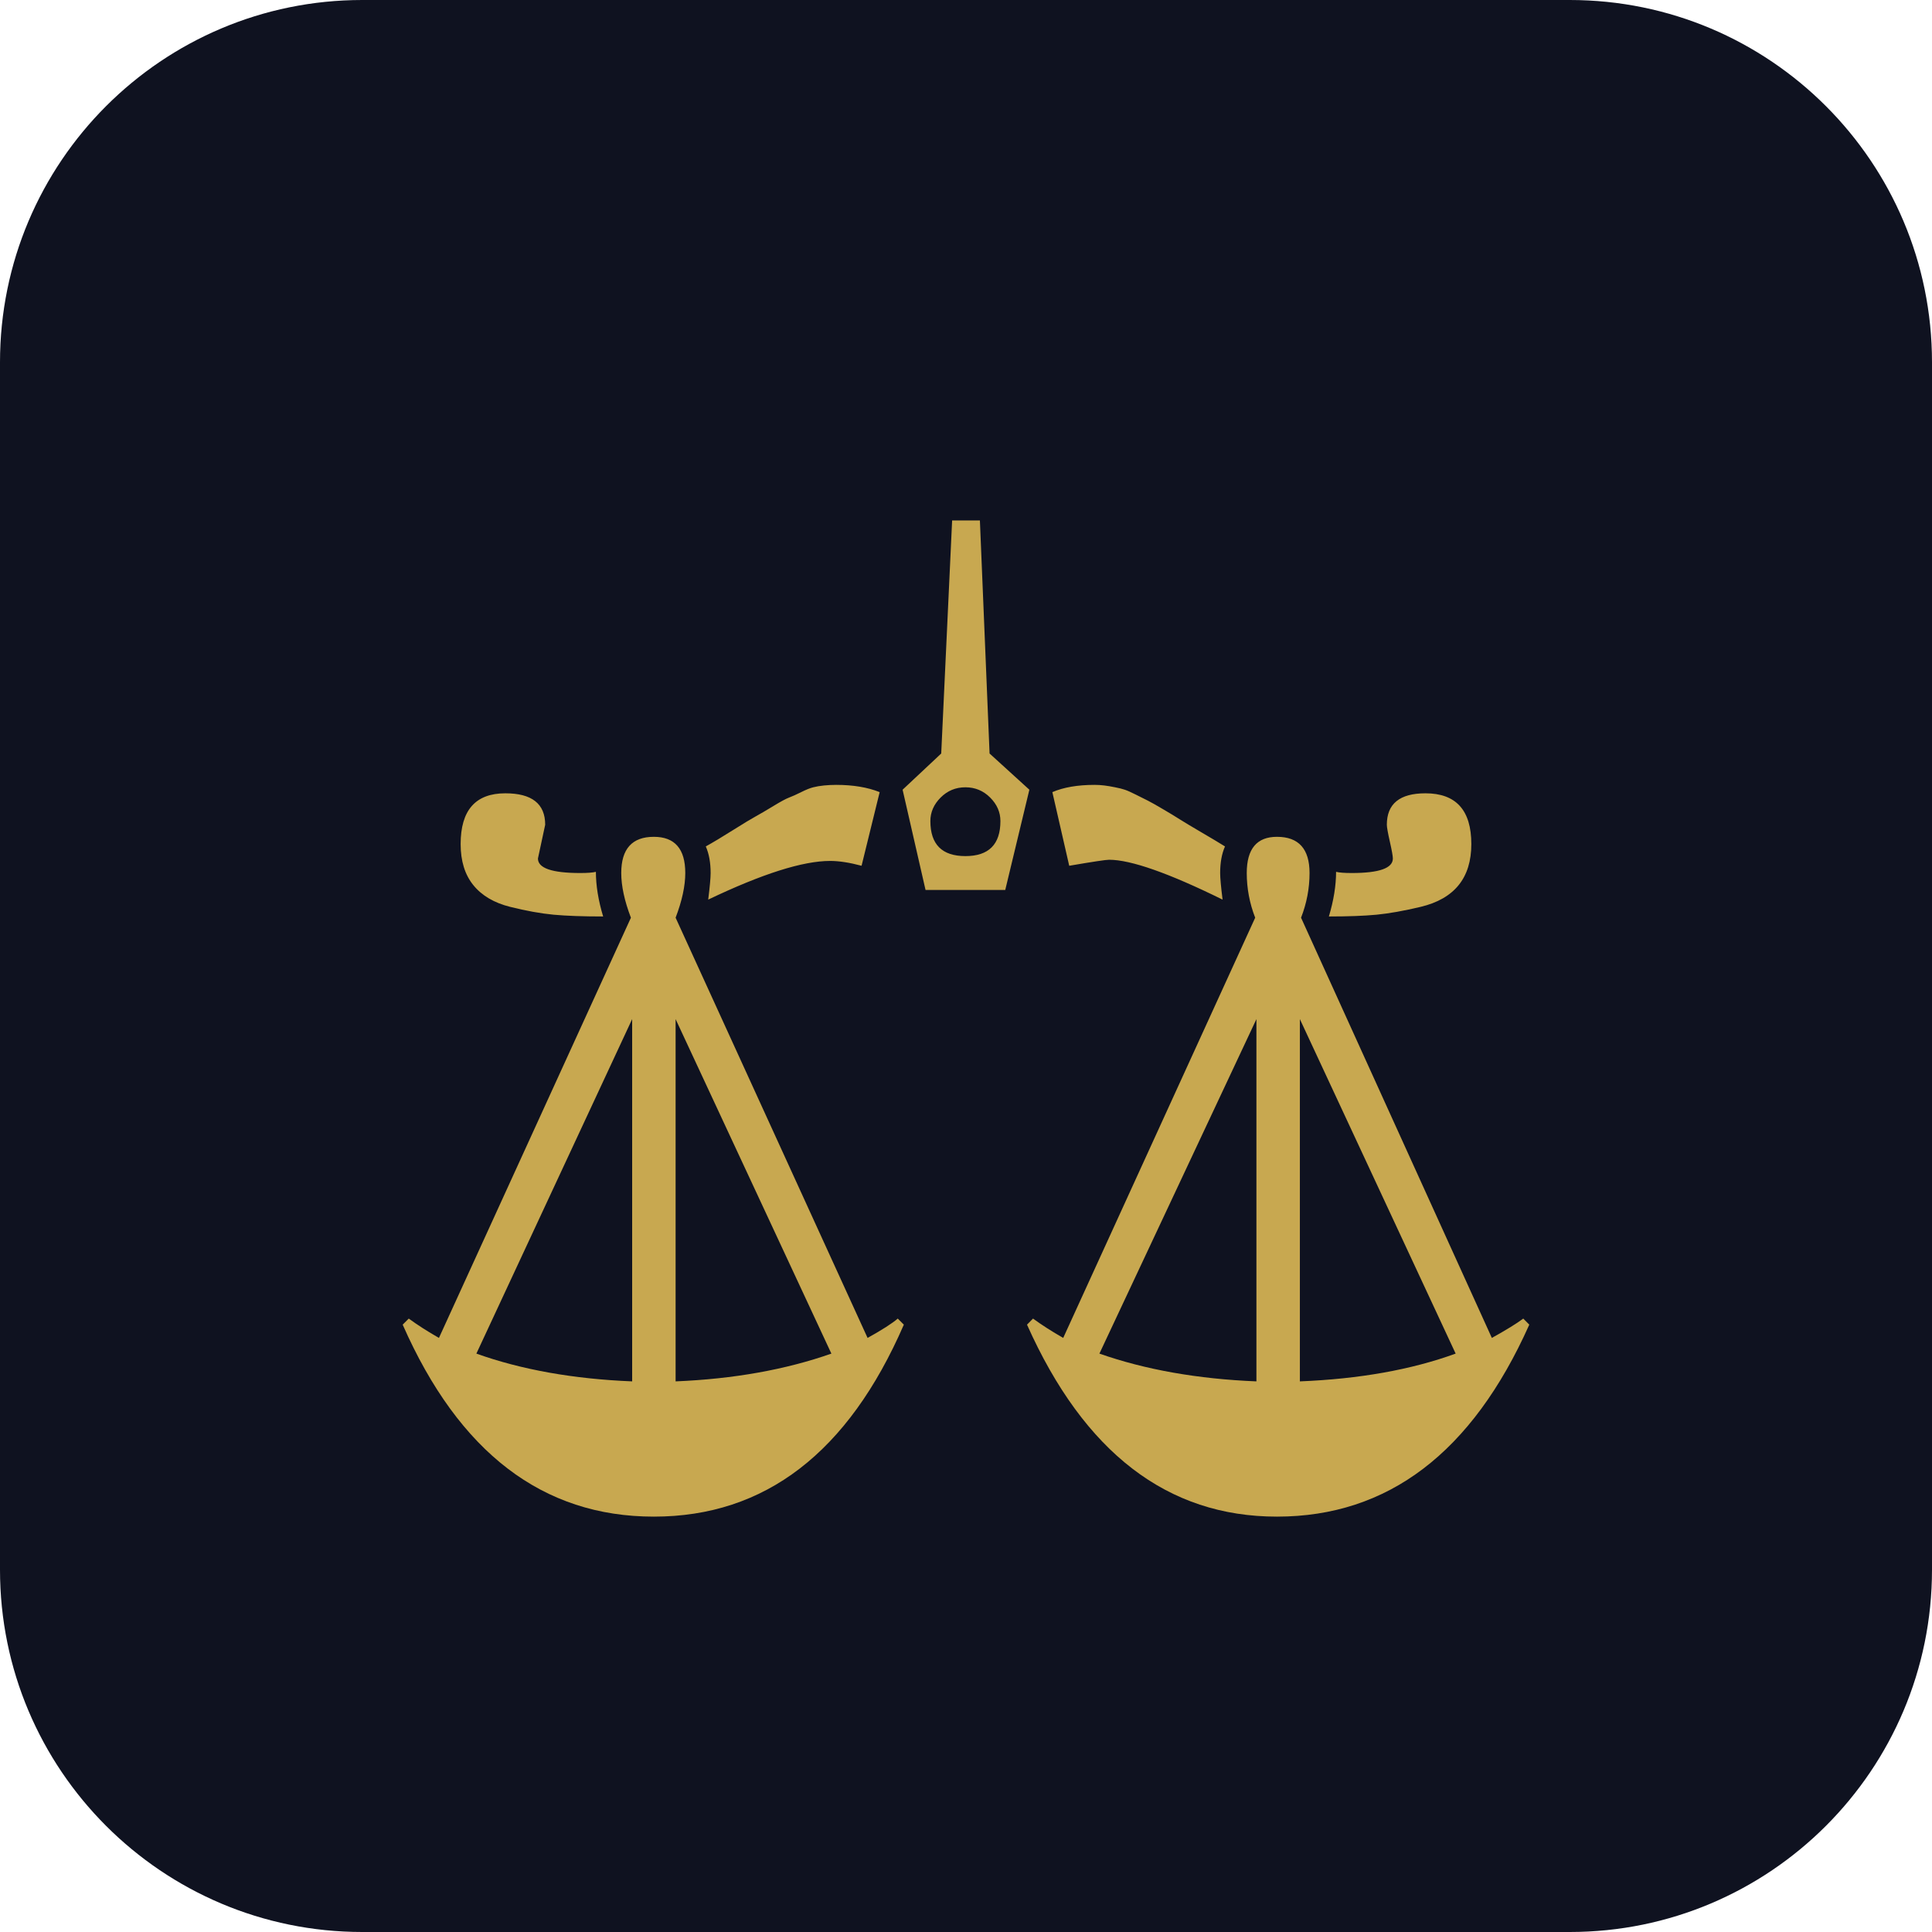
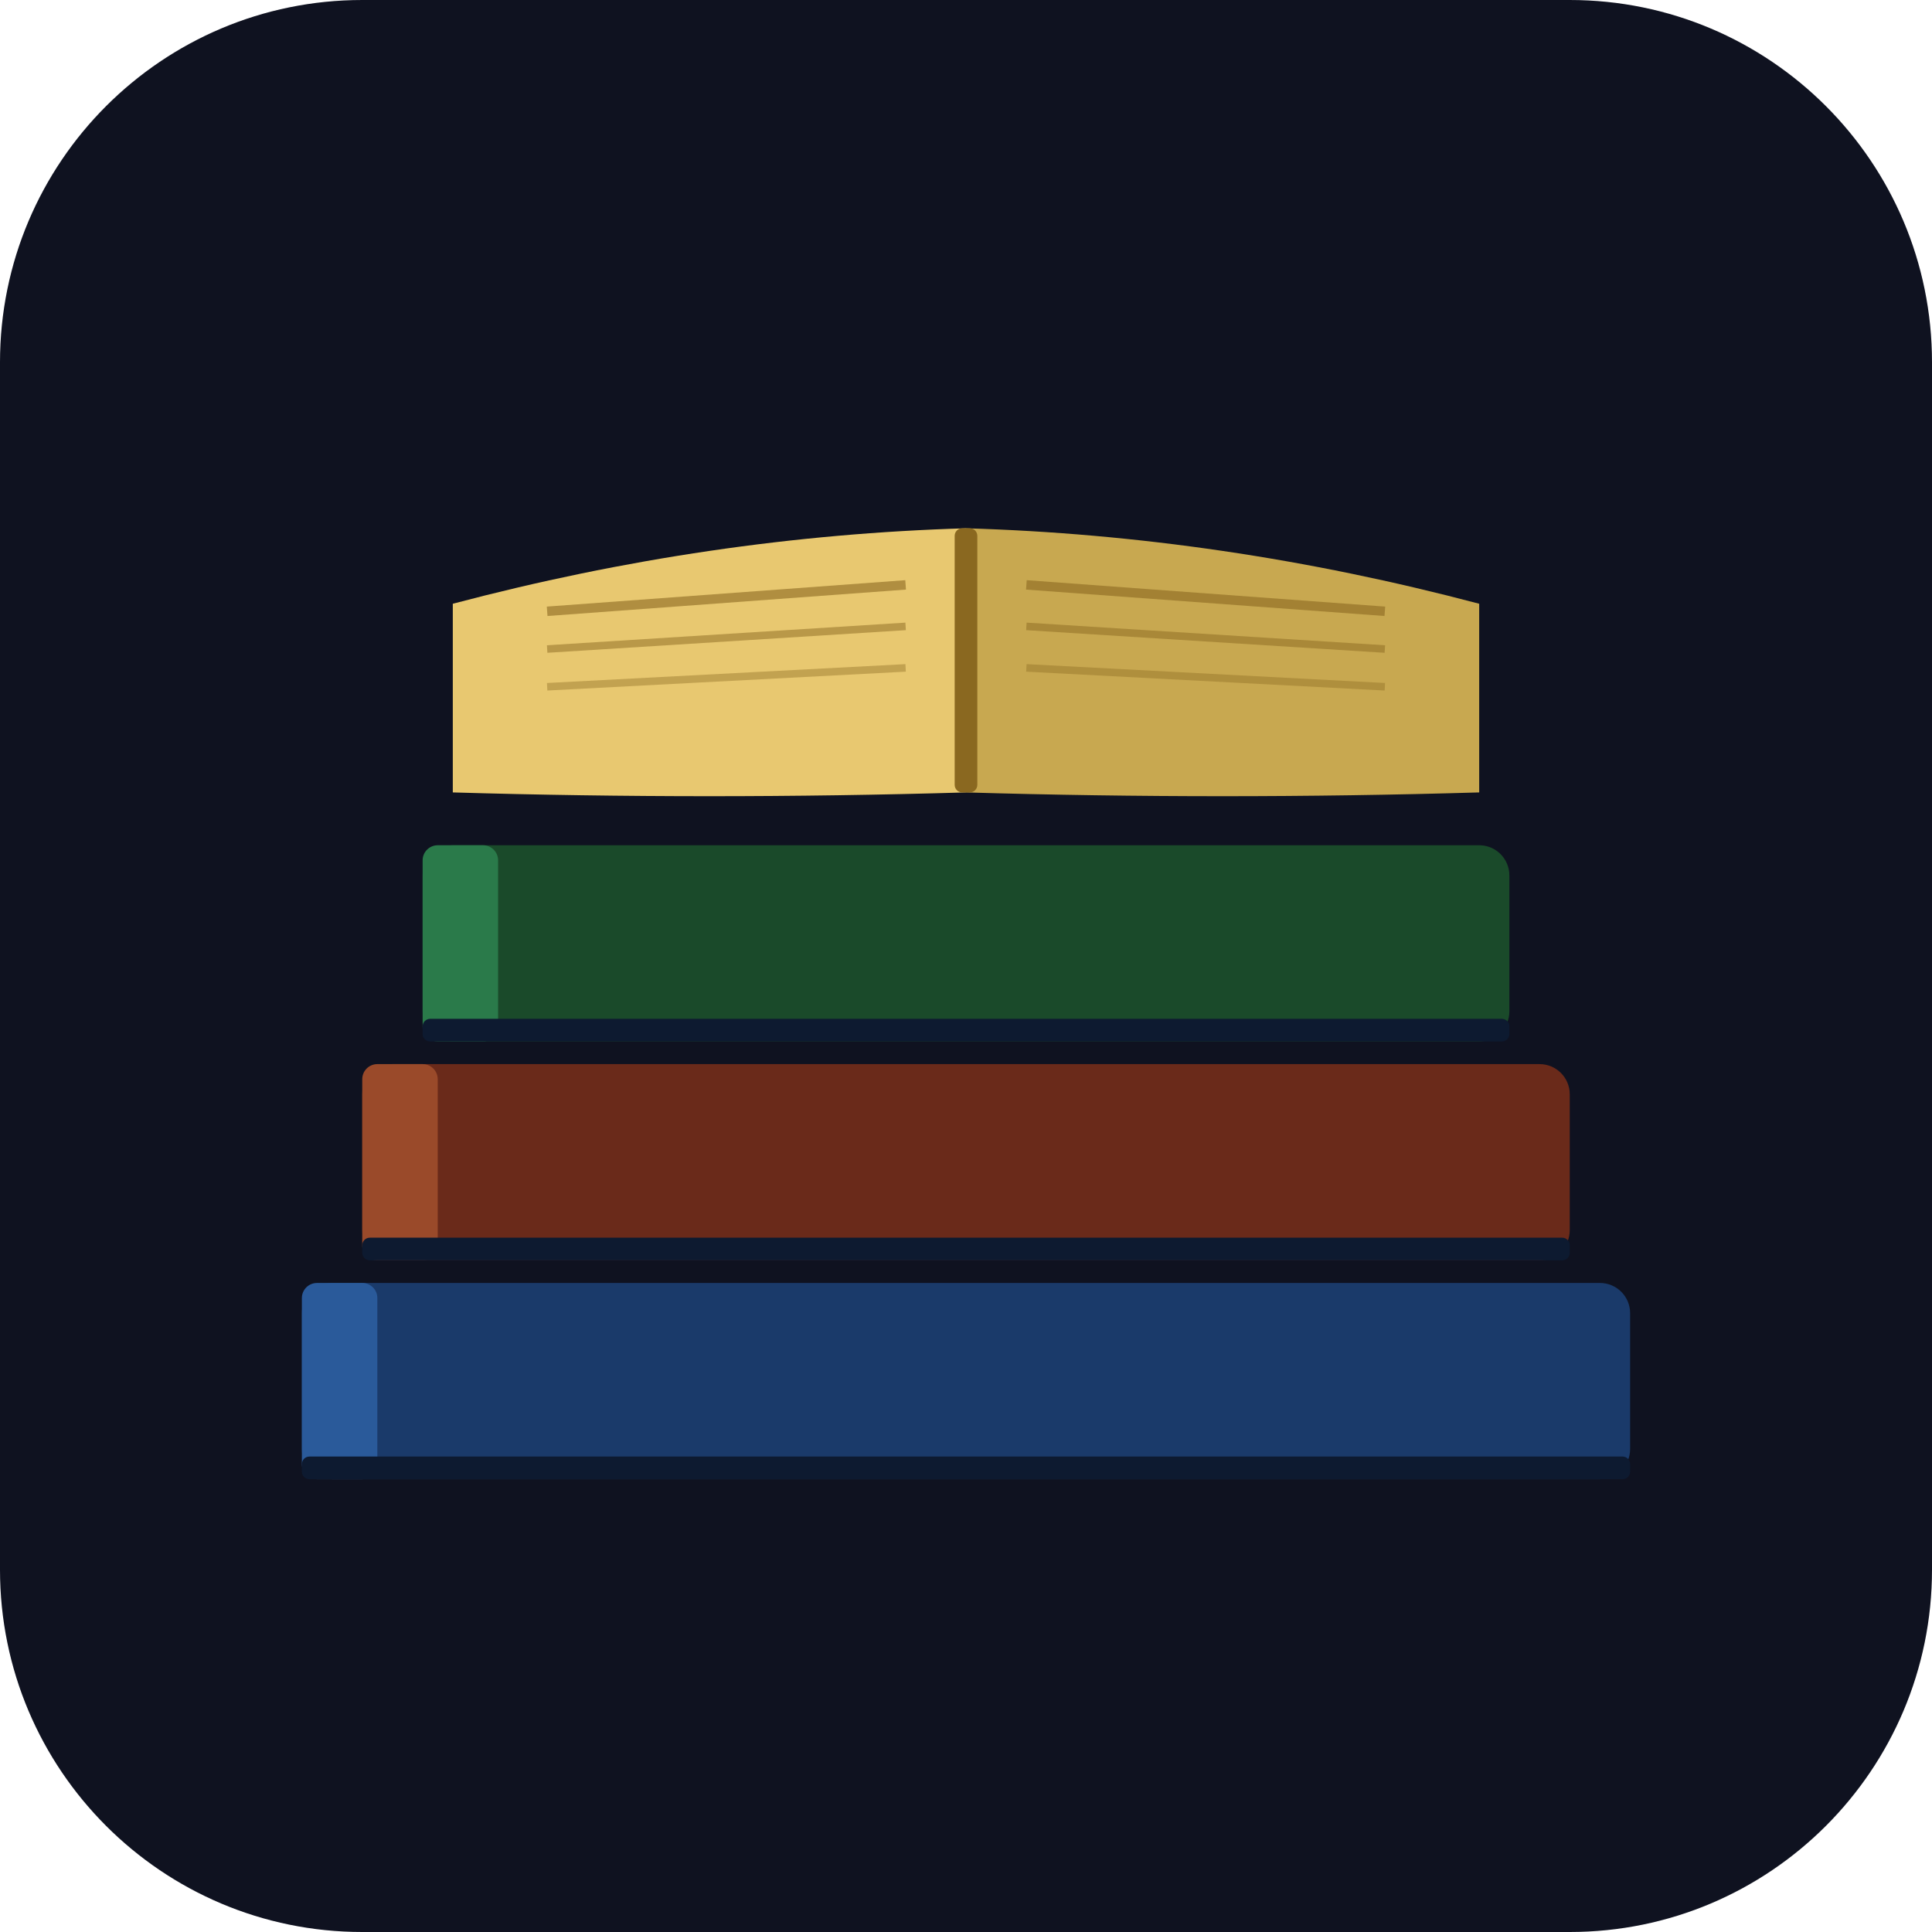
<svg xmlns="http://www.w3.org/2000/svg" viewBox="0 0 512 512">
  <rect width="512" height="512" rx="96" fill="#0f1220" />
-   <text x="256" y="360" font-size="320" text-anchor="middle" fill="#c8a850">⚖</text>
+   <rect x="80" y="340" width="352" height="52" rx="8" fill="#1a3a6a" />
+   <rect x="80" y="340" width="20" height="52" rx="4" fill="#2a5a9a" />
+   <rect x="80" y="386" width="352" height="6" rx="2" fill="#0d1a30" />
+   <rect x="96" y="282" width="320" height="52" rx="8" fill="#6a2a1a" />
+   <rect x="96" y="282" width="20" height="52" rx="4" fill="#9a4a2a" />
+   <rect x="96" y="328" width="320" height="6" rx="2" fill="#0d1a30" />
+   <rect x="112" y="224" width="288" height="52" rx="8" fill="#1a4a2a" />
+   <rect x="112" y="224" width="20" height="52" rx="4" fill="#2a7a4a" />
+   <rect x="112" y="270" width="288" height="6" rx="2" fill="#0d1a30" />
+   <path d="M120 160 Q256 130 392 160 L392 210 Q256 185 120 210 Z" fill="#c8a850" opacity="0.15" />
+   <path d="M120 160 Q188 142 256 140 L256 210 Q188 212 120 210 Z" fill="#e8c870" />
+   <path d="M256 140 Q324 142 392 160 L392 210 Q324 212 256 210 Z" fill="#c8a850" />
+   <rect x="253" y="140" width="6" height="70" rx="2" fill="#8a6820" />
+   <line x1="145" y1="162" x2="240" y2="155" stroke="#8a6820" stroke-width="2.5" opacity="0.6" />
+   <line x1="145" y1="172" x2="240" y2="166" stroke="#8a6820" stroke-width="2" opacity="0.5" />
+   <line x1="145" y1="182" x2="240" y2="177" stroke="#8a6820" stroke-width="2" opacity="0.4" />
+   <line x1="272" y1="155" x2="367" y2="162" stroke="#8a6820" stroke-width="2.5" opacity="0.6" />
+   <line x1="272" y1="166" x2="367" y2="172" stroke="#8a6820" stroke-width="2" opacity="0.5" />
+   <line x1="272" y1="177" x2="367" y2="182" stroke="#8a6820" stroke-width="2" opacity="0.4" />
</svg>
